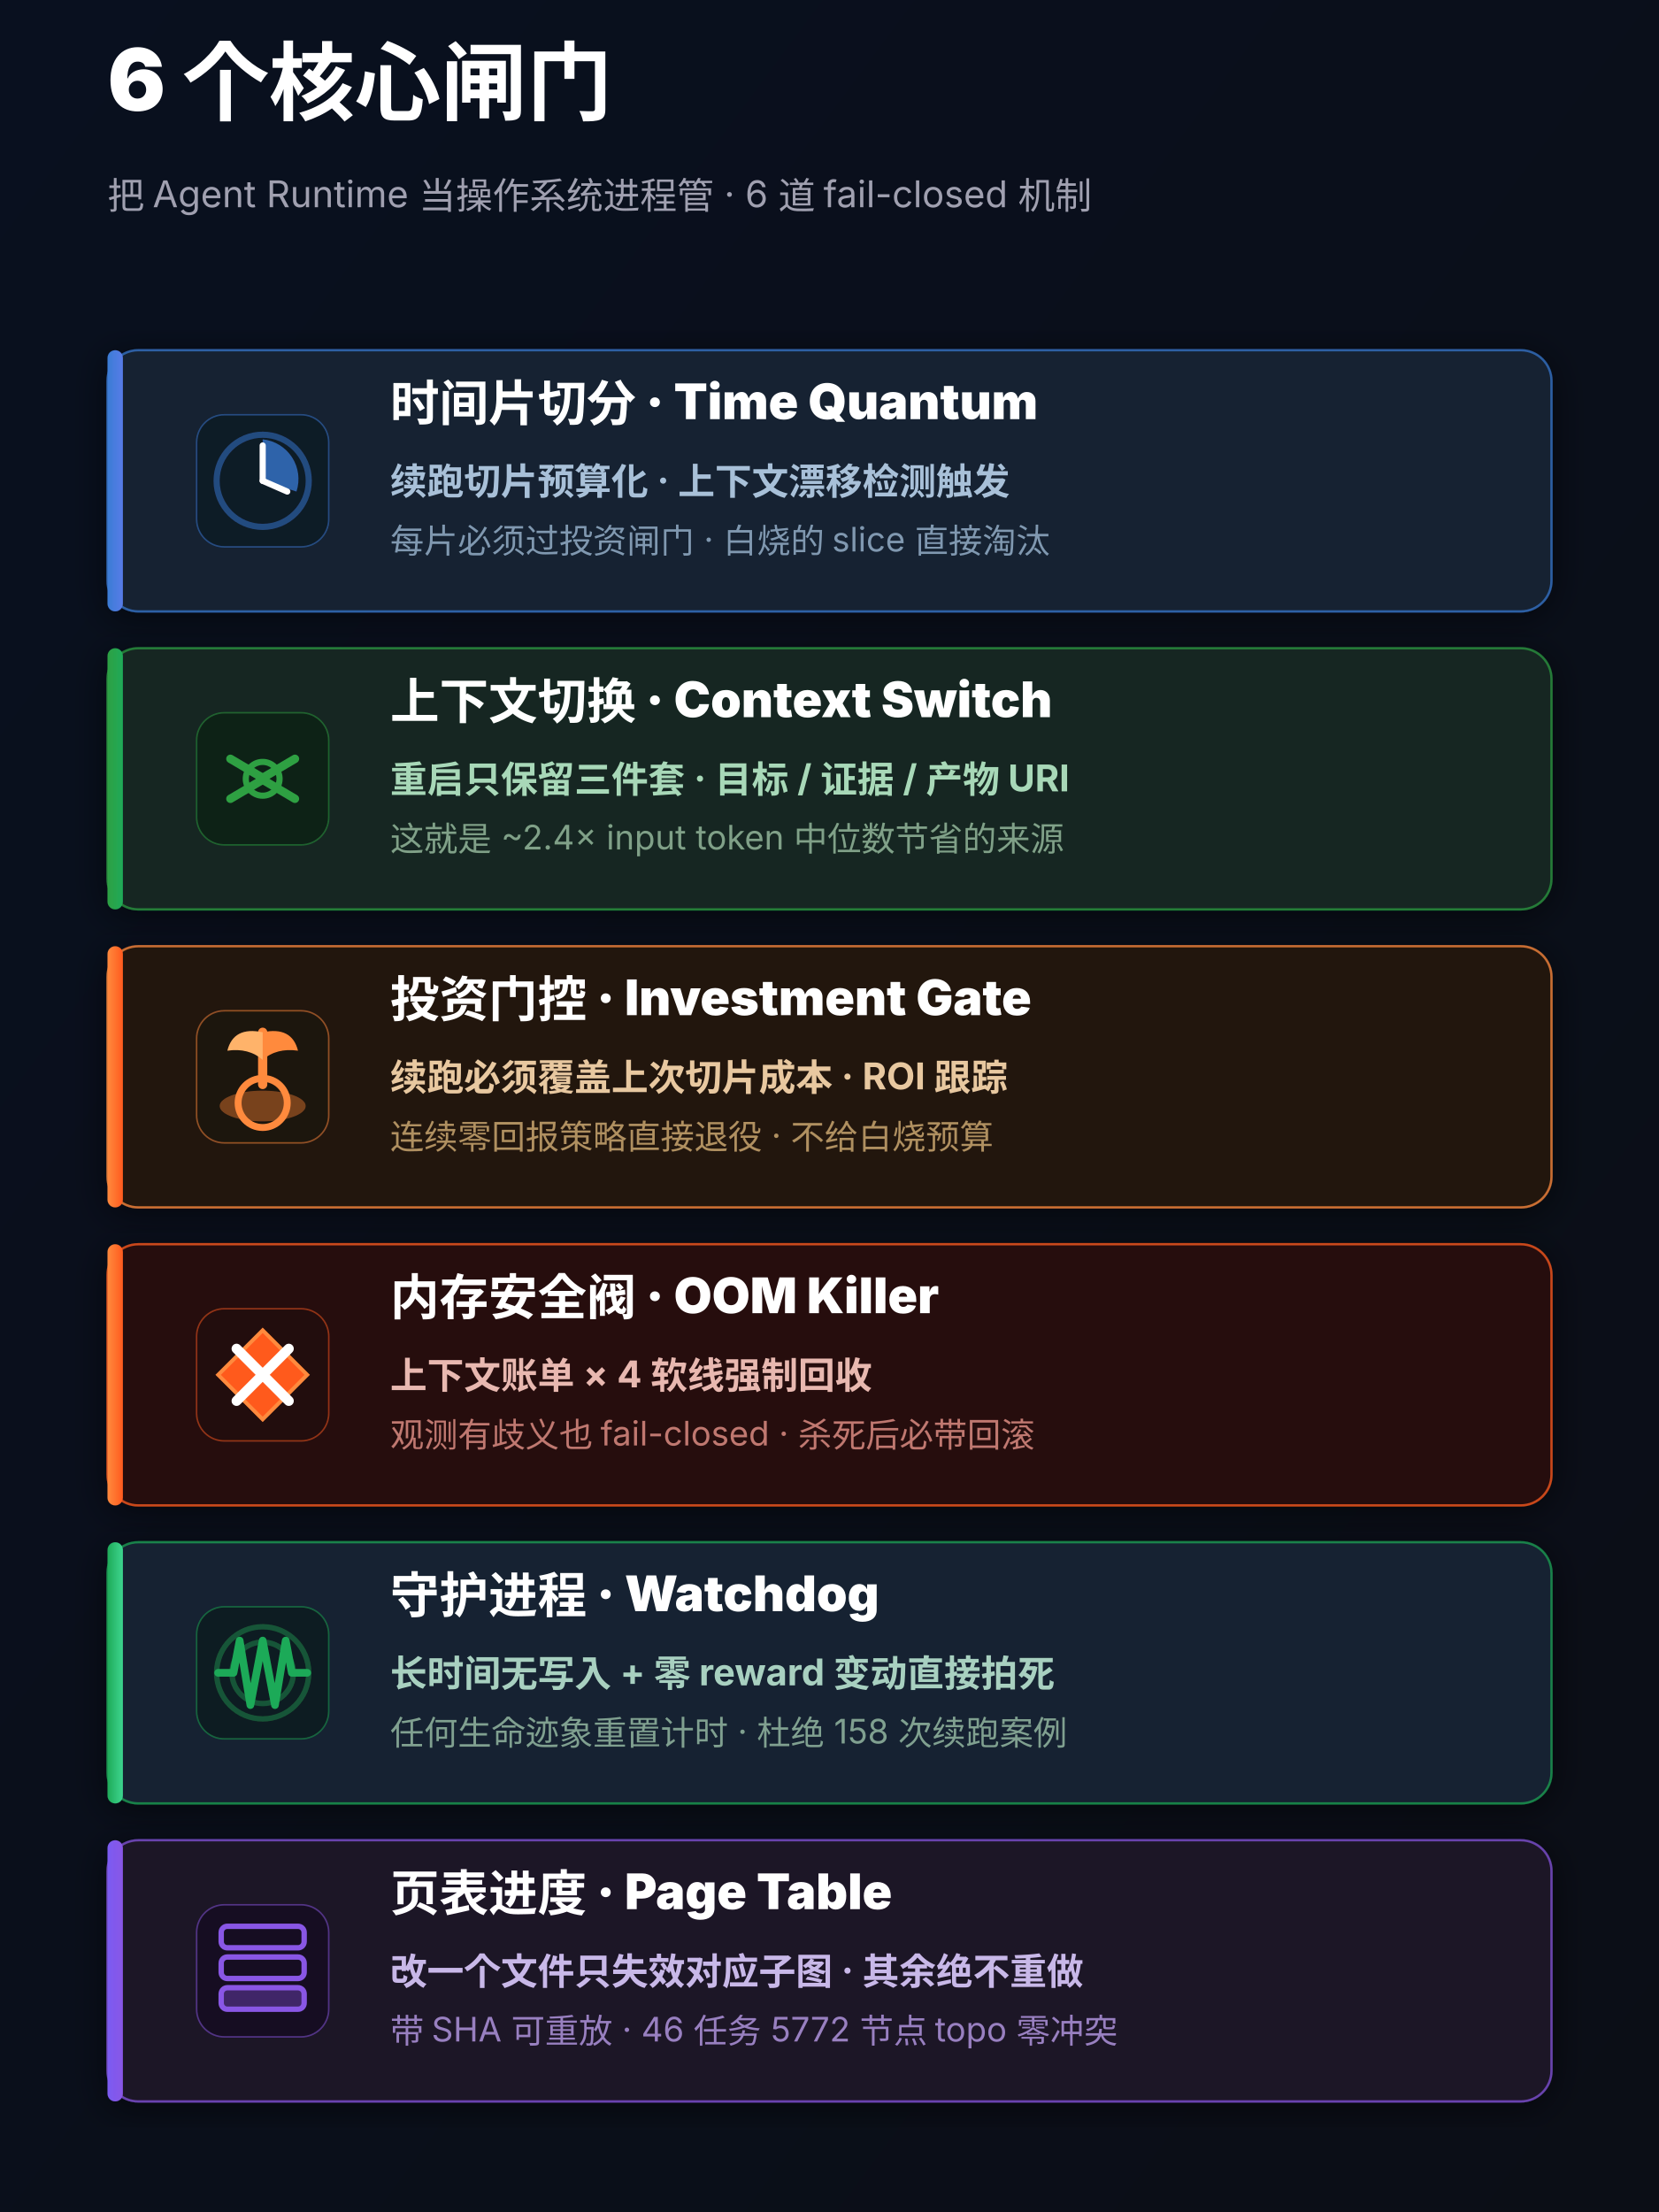
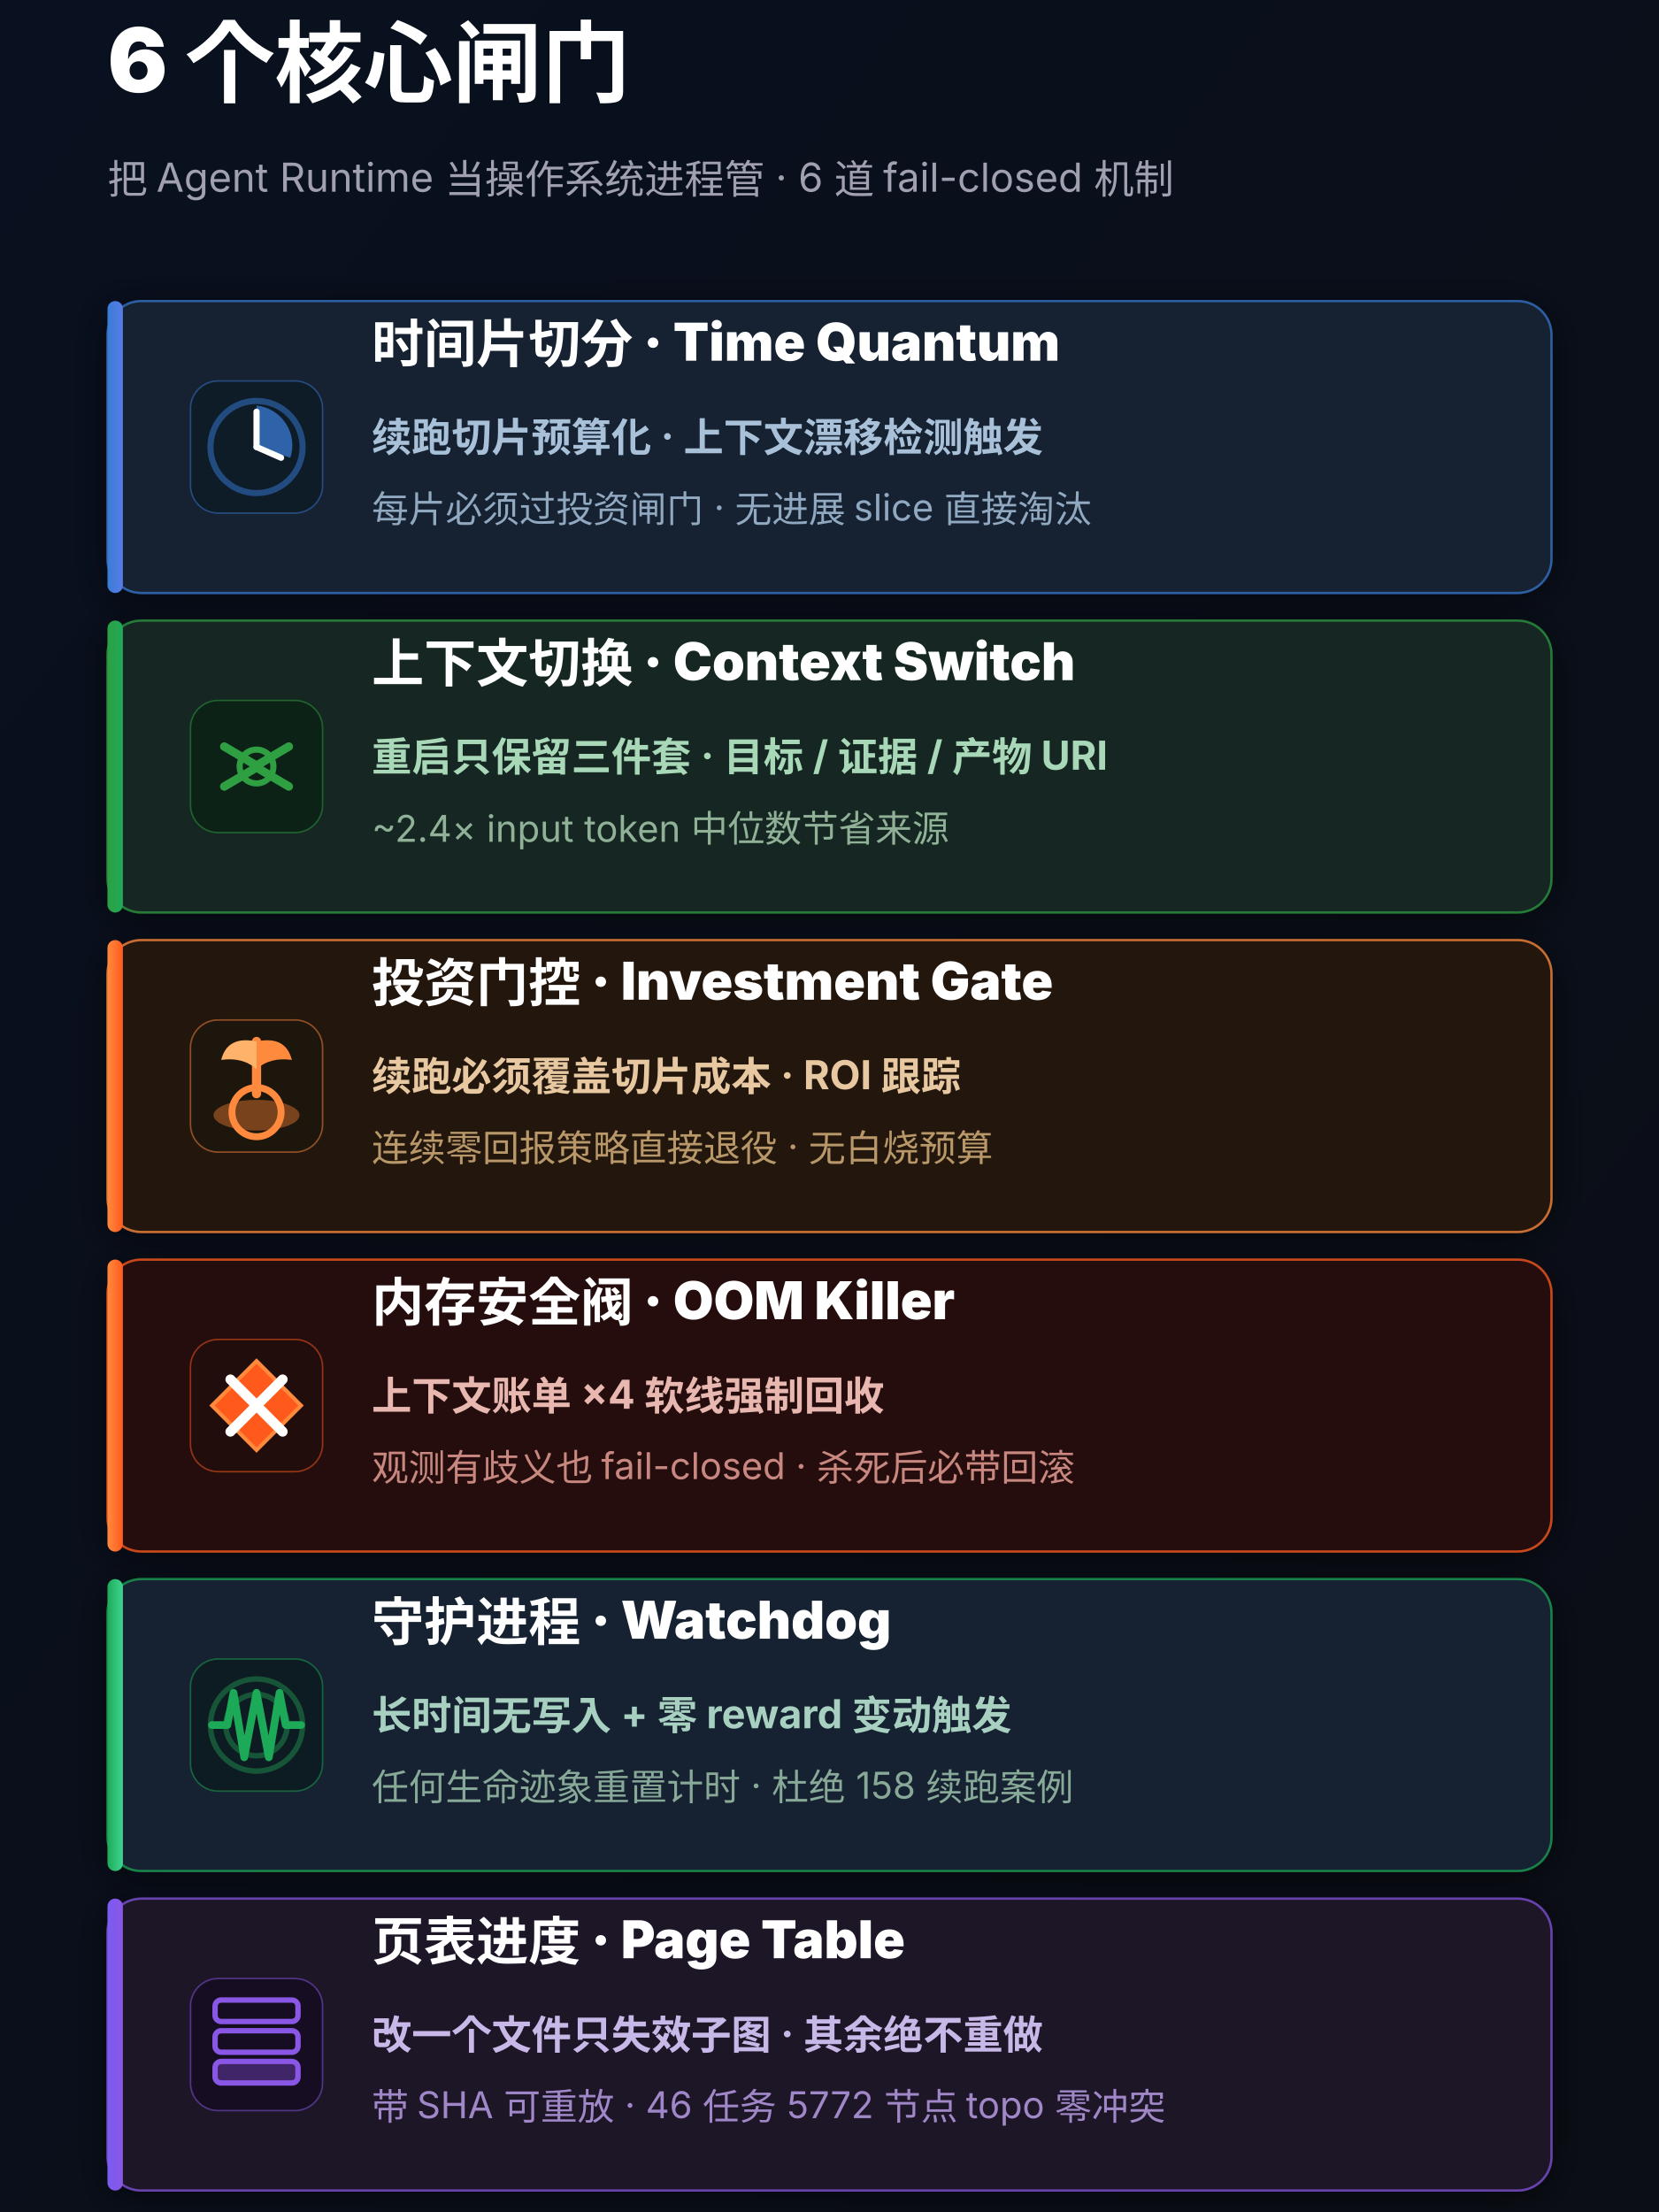
<svg xmlns="http://www.w3.org/2000/svg" viewBox="0 0 1080 1440" width="1080" height="1440">
  <defs>
    <linearGradient id="bg3" x1="0" y1="0" x2="1" y2="1">
      <stop offset="0%" stop-color="#09101f" />
      <stop offset="100%" stop-color="#0b0e16" />
    </linearGradient>
    <linearGradient id="g1" x1="0" y1="0" x2="1" y2="0">
      <stop offset="0%" stop-color="#3A7BD5" />
      <stop offset="100%" stop-color="#587BE8" />
    </linearGradient>
    <linearGradient id="g2" x1="0" y1="0" x2="1" y2="0">
      <stop offset="0%" stop-color="#2ea043" />
      <stop offset="100%" stop-color="#1FAA59" />
    </linearGradient>
    <linearGradient id="g3" x1="0" y1="0" x2="1" y2="0">
      <stop offset="0%" stop-color="#FF8A3D" />
      <stop offset="100%" stop-color="#FF5A1F" />
    </linearGradient>
    <linearGradient id="g5" x1="0" y1="0" x2="1" y2="0">
      <stop offset="0%" stop-color="#1FAA59" />
      <stop offset="100%" stop-color="#3DD68F" />
    </linearGradient>
    <linearGradient id="g6" x1="0" y1="0" x2="1" y2="0">
      <stop offset="0%" stop-color="#7B5BF2" />
      <stop offset="100%" stop-color="#8957e5" />
    </linearGradient>
    <filter id="s3">
      <feDropShadow dx="0" dy="4" stdDeviation="12" flood-color="#000" flood-opacity="0.55" />
    </filter>
  </defs>
  <rect width="1080" height="1440" fill="url(#bg3)" />
-   <g transform="translate(70, 72)">
-     <text font-family="Helvetica Neue, Inter, Arial Black, sans-serif" font-size="56" font-weight="900" fill="#FFFFFF">6 个核心闸门</text>
-     <text y="64" font-family="Helvetica Neue, Inter, Arial, sans-serif" font-size="24" fill="#a0a0b0">把 Agent Runtime 当操作系统进程管 · 6 道 fail-closed 机制</text>
+   <g transform="translate(70, 60)">
+     <text font-family="Helvetica Neue, Inter, Arial Black, sans-serif" font-size="58" font-weight="900" fill="#FFFFFF">6 个核心闸门</text>
+     <text y="66" font-family="Helvetica Neue, Inter, Arial, sans-serif" font-size="26" fill="#a0a0b0">把 Agent Runtime 当操作系统进程管 · 6 道 fail-closed 机制</text>
  </g>
-   <g transform="translate(70, 228)" filter="url(#s3)">
-     <rect width="940" height="170" rx="20" fill="#142130" stroke="#3A7BD5" stroke-opacity="0.7" stroke-width="1.5" />
-     <rect x="0" y="0" width="10" height="170" rx="5" fill="url(#g1)" />
-     <g transform="translate(58, 42)">
+   <g transform="translate(70, 196)" filter="url(#s3)">
+     <rect width="940" height="190" rx="22" fill="#142130" stroke="#3A7BD5" stroke-opacity="0.7" stroke-width="1.5" />
+     <rect x="0" y="0" width="10" height="190" rx="5" fill="url(#g1)" />
+     <g transform="translate(54, 52)">
      <rect width="86" height="86" rx="18" fill="#0f1a28" stroke="#3A7BD5" stroke-opacity="0.5" />
      <circle cx="43" cy="43" r="30" fill="none" stroke="#3A7BD5" stroke-width="4" opacity="0.5" />
      <path d="M 43 43 L 43 16 A 26 26 0 0 1 65 50 L 43 43 Z" fill="#3A7BD5" opacity="0.75" />
      <line x1="43" y1="43" x2="43" y2="20" stroke="#FFFFFF" stroke-width="4" stroke-linecap="round" />
      <line x1="43" y1="43" x2="59" y2="50" stroke="#FFFFFF" stroke-width="4" stroke-linecap="round" />
    </g>
-     <g transform="translate(184, 46)">
-       <text font-family="Helvetica Neue, Inter, Arial Black, sans-serif" font-size="32" font-weight="900" fill="#FFFFFF">时间片切分 · Time Quantum</text>
-       <text y="48" font-family="Helvetica Neue, Inter, Arial, sans-serif" font-size="24" font-weight="700" fill="#a8c0d8">续跑切片预算化 · 上下文漂移检测触发</text>
-       <text y="86" font-family="Helvetica Neue, Inter, Arial, sans-serif" font-size="22" fill="#8098b0">每片必须过投资闸门 · 白烧的 slice 直接淘汰</text>
+     <g transform="translate(172, 40)">
+       <text font-family="Helvetica Neue, Inter, Arial Black, sans-serif" font-size="34" font-weight="900" fill="#FFFFFF">时间片切分 · Time Quantum</text>
+       <text y="58" font-family="Helvetica Neue, Inter, Arial, sans-serif" font-size="26" font-weight="700" fill="#a8c0d8">续跑切片预算化 · 上下文漂移检测触发</text>
+       <text y="104" font-family="Helvetica Neue, Inter, Arial, sans-serif" font-size="24" fill="#90a8c0">每片必须过投资闸门 · 无进展 slice 直接淘汰</text>
    </g>
  </g>
-   <g transform="translate(70, 422)" filter="url(#s3)">
-     <rect width="940" height="170" rx="20" fill="#142820" stroke="#2ea043" stroke-opacity="0.7" stroke-width="1.5" />
-     <rect x="0" y="0" width="10" height="170" rx="5" fill="url(#g2)" />
-     <g transform="translate(58, 42)">
+   <g transform="translate(70, 404)" filter="url(#s3)">
+     <rect width="940" height="190" rx="22" fill="#142820" stroke="#2ea043" stroke-opacity="0.7" stroke-width="1.5" />
+     <rect x="0" y="0" width="10" height="190" rx="5" fill="url(#g2)" />
+     <g transform="translate(54, 52)">
      <rect width="86" height="86" rx="18" fill="#0f2018" stroke="#2ea043" stroke-opacity="0.5" />
      <path d="M 22 30 L 44 43 L 22 56" fill="none" stroke="#2ea043" stroke-width="5.5" stroke-linecap="round" stroke-linejoin="round" />
      <path d="M 64 30 L 42 43 L 64 56" fill="none" stroke="#2ea043" stroke-width="5.5" stroke-linecap="round" stroke-linejoin="round" />
      <circle cx="43" cy="43" r="11" fill="none" stroke="#2ea043" stroke-width="4" />
    </g>
-     <g transform="translate(184, 46)">
-       <text font-family="Helvetica Neue, Inter, Arial Black, sans-serif" font-size="32" font-weight="900" fill="#FFFFFF">上下文切换 · Context Switch</text>
-       <text y="48" font-family="Helvetica Neue, Inter, Arial, sans-serif" font-size="24" font-weight="700" fill="#a8d8b8">重启只保留三件套 · 目标 / 证据 / 产物 URI</text>
-       <text y="86" font-family="Helvetica Neue, Inter, Arial, sans-serif" font-size="22" fill="#80a088">这就是 ~2.4× input token 中位数节省的来源</text>
+     <g transform="translate(172, 40)">
+       <text font-family="Helvetica Neue, Inter, Arial Black, sans-serif" font-size="34" font-weight="900" fill="#FFFFFF">上下文切换 · Context Switch</text>
+       <text y="58" font-family="Helvetica Neue, Inter, Arial, sans-serif" font-size="26" font-weight="700" fill="#a8d8b8">重启只保留三件套 · 目标 / 证据 / 产物 URI</text>
+       <text y="104" font-family="Helvetica Neue, Inter, Arial, sans-serif" font-size="24" fill="#90b098">~2.4× input token 中位数节省来源</text>
    </g>
  </g>
-   <g transform="translate(70, 616)" filter="url(#s3)">
-     <rect width="940" height="170" rx="20" fill="#241810" stroke="#FF8A3D" stroke-opacity="0.75" stroke-width="1.5" />
-     <rect x="0" y="0" width="10" height="170" rx="5" fill="url(#g3)" />
-     <g transform="translate(58, 42)">
+   <g transform="translate(70, 612)" filter="url(#s3)">
+     <rect width="940" height="190" rx="22" fill="#241810" stroke="#FF8A3D" stroke-opacity="0.75" stroke-width="1.5" />
+     <rect x="0" y="0" width="10" height="190" rx="5" fill="url(#g3)" />
+     <g transform="translate(54, 52)">
      <rect width="86" height="86" rx="18" fill="#1e140c" stroke="#FF8A3D" stroke-opacity="0.5" />
      <ellipse cx="43" cy="62" rx="28" ry="10" fill="#FF8A3D" opacity="0.4" />
      <circle cx="43" cy="60" r="16" fill="none" stroke="#FF8A3D" stroke-width="4.5" />
      <path d="M 43 48 L 43 14" stroke="#FF8A3D" stroke-width="6" stroke-linecap="round" />
      <path d="M 43 14 Q 62 10 66 26 Q 52 24 43 32 Z" fill="#FF8A3D" />
      <path d="M 43 14 Q 24 10 20 26 Q 34 24 43 32 Z" fill="#FFB36B" />
    </g>
-     <g transform="translate(184, 46)">
-       <text font-family="Helvetica Neue, Inter, Arial Black, sans-serif" font-size="32" font-weight="900" fill="#FFFFFF">投资门控 · Investment Gate</text>
-       <text y="48" font-family="Helvetica Neue, Inter, Arial, sans-serif" font-size="24" font-weight="700" fill="#e8c8a0">续跑必须覆盖上次切片成本 · ROI 跟踪</text>
-       <text y="86" font-family="Helvetica Neue, Inter, Arial, sans-serif" font-size="22" fill="#b09060">连续零回报策略直接退役 · 不给白烧预算</text>
+     <g transform="translate(172, 40)">
+       <text font-family="Helvetica Neue, Inter, Arial Black, sans-serif" font-size="34" font-weight="900" fill="#FFFFFF">投资门控 · Investment Gate</text>
+       <text y="58" font-family="Helvetica Neue, Inter, Arial, sans-serif" font-size="26" font-weight="700" fill="#e8c8a0">续跑必须覆盖切片成本 · ROI 跟踪</text>
+       <text y="104" font-family="Helvetica Neue, Inter, Arial, sans-serif" font-size="24" fill="#b89868">连续零回报策略直接退役 · 无白烧预算</text>
    </g>
  </g>
-   <g transform="translate(70, 810)" filter="url(#s3)">
-     <rect width="940" height="170" rx="20" fill="#281010" stroke="#FF5A1F" stroke-opacity="0.75" stroke-width="1.5" />
-     <rect x="0" y="0" width="10" height="170" rx="5" fill="url(#g3)" />
-     <g transform="translate(58, 42)">
+   <g transform="translate(70, 820)" filter="url(#s3)">
+     <rect width="940" height="190" rx="22" fill="#281010" stroke="#FF5A1F" stroke-opacity="0.75" stroke-width="1.5" />
+     <rect x="0" y="0" width="10" height="190" rx="5" fill="url(#g3)" />
+     <g transform="translate(54, 52)">
      <rect width="86" height="86" rx="18" fill="#200a0a" stroke="#FF5A1F" stroke-opacity="0.5" />
      <polygon points="43,14 72,43 43,72 14,43" fill="#FF5A1F" stroke="#FF8A3D" stroke-width="2.5" />
      <line x1="26" y1="26" x2="60" y2="60" stroke="#FFFFFF" stroke-width="6.5" stroke-linecap="round" />
      <line x1="60" y1="26" x2="26" y2="60" stroke="#FFFFFF" stroke-width="6.5" stroke-linecap="round" />
    </g>
-     <g transform="translate(184, 46)">
-       <text font-family="Helvetica Neue, Inter, Arial Black, sans-serif" font-size="32" font-weight="900" fill="#FFFFFF">内存安全阀 · OOM Killer</text>
-       <text y="48" font-family="Helvetica Neue, Inter, Arial, sans-serif" font-size="24" font-weight="700" fill="#e8b8b0">上下文账单 × 4 软线强制回收</text>
-       <text y="86" font-family="Helvetica Neue, Inter, Arial, sans-serif" font-size="22" fill="#c07870">观测有歧义也 fail-closed · 杀死后必带回滚</text>
+     <g transform="translate(172, 40)">
+       <text font-family="Helvetica Neue, Inter, Arial Black, sans-serif" font-size="34" font-weight="900" fill="#FFFFFF">内存安全阀 · OOM Killer</text>
+       <text y="58" font-family="Helvetica Neue, Inter, Arial, sans-serif" font-size="26" font-weight="700" fill="#e8b8b0">上下文账单 ×4 软线强制回收</text>
+       <text y="104" font-family="Helvetica Neue, Inter, Arial, sans-serif" font-size="24" fill="#c88880">观测有歧义也 fail-closed · 杀死后必带回滚</text>
    </g>
  </g>
-   <g transform="translate(70, 1004)" filter="url(#s3)">
-     <rect width="940" height="170" rx="20" fill="#142230" stroke="#1FAA59" stroke-opacity="0.7" stroke-width="1.5" />
-     <rect x="0" y="0" width="10" height="170" rx="5" fill="url(#g5)" />
-     <g transform="translate(58, 42)">
+   <g transform="translate(70, 1028)" filter="url(#s3)">
+     <rect width="940" height="190" rx="22" fill="#142230" stroke="#1FAA59" stroke-opacity="0.7" stroke-width="1.5" />
+     <rect x="0" y="0" width="10" height="190" rx="5" fill="url(#g5)" />
+     <g transform="translate(54, 52)">
      <rect width="86" height="86" rx="18" fill="#0f1d20" stroke="#1FAA59" stroke-opacity="0.5" />
      <circle cx="43" cy="43" r="30" fill="none" stroke="#1FAA59" stroke-width="3.5" opacity="0.4" />
      <circle cx="43" cy="43" r="20" fill="none" stroke="#1FAA59" stroke-width="3.5" opacity="0.4" />
      <polyline points="14,43 24,43 28,22 35,64 43,22 51,64 58,22 62,43 72,43" fill="none" stroke="#1FAA59" stroke-width="5" stroke-linecap="round" stroke-linejoin="round" />
    </g>
-     <g transform="translate(184, 46)">
-       <text font-family="Helvetica Neue, Inter, Arial Black, sans-serif" font-size="32" font-weight="900" fill="#FFFFFF">守护进程 · Watchdog</text>
-       <text y="48" font-family="Helvetica Neue, Inter, Arial, sans-serif" font-size="24" font-weight="700" fill="#a8d0c0">长时间无写入 + 零 reward 变动直接拍死</text>
-       <text y="86" font-family="Helvetica Neue, Inter, Arial, sans-serif" font-size="22" fill="#80a090">任何生命迹象重置计时 · 杜绝 158 次续跑案例</text>
+     <g transform="translate(172, 40)">
+       <text font-family="Helvetica Neue, Inter, Arial Black, sans-serif" font-size="34" font-weight="900" fill="#FFFFFF">守护进程 · Watchdog</text>
+       <text y="58" font-family="Helvetica Neue, Inter, Arial, sans-serif" font-size="26" font-weight="700" fill="#a8d0c0">长时间无写入 + 零 reward 变动触发</text>
+       <text y="104" font-family="Helvetica Neue, Inter, Arial, sans-serif" font-size="24" fill="#88a898">任何生命迹象重置计时 · 杜绝 158 续跑案例</text>
    </g>
  </g>
-   <g transform="translate(70, 1198)" filter="url(#s3)">
-     <rect width="940" height="170" rx="20" fill="#1e1428" stroke="#8957e5" stroke-opacity="0.7" stroke-width="1.5" />
-     <rect x="0" y="0" width="10" height="170" rx="5" fill="url(#g6)" />
-     <g transform="translate(58, 42)">
+   <g transform="translate(70, 1236)" filter="url(#s3)">
+     <rect width="940" height="190" rx="22" fill="#1e1428" stroke="#8957e5" stroke-opacity="0.7" stroke-width="1.5" />
+     <rect x="0" y="0" width="10" height="190" rx="5" fill="url(#g6)" />
+     <g transform="translate(54, 52)">
      <rect width="86" height="86" rx="18" fill="#181024" stroke="#8957e5" stroke-opacity="0.5" />
      <rect x="16" y="14" width="54" height="14" rx="4" fill="none" stroke="#8957e5" stroke-width="3.5" />
      <rect x="16" y="34" width="54" height="14" rx="4" fill="none" stroke="#8957e5" stroke-width="3.5" />
      <rect x="16" y="54" width="54" height="14" rx="4" fill="#8957e5" fill-opacity="0.35" stroke="#8957e5" stroke-width="3.5" />
    </g>
-     <g transform="translate(184, 46)">
-       <text font-family="Helvetica Neue, Inter, Arial Black, sans-serif" font-size="32" font-weight="900" fill="#FFFFFF">页表进度 · Page Table</text>
-       <text y="48" font-family="Helvetica Neue, Inter, Arial, sans-serif" font-size="24" font-weight="700" fill="#c8b8e8">改一个文件只失效对应子图 · 其余绝不重做</text>
-       <text y="86" font-family="Helvetica Neue, Inter, Arial, sans-serif" font-size="22" fill="#9880c0">带 SHA 可重放 · 46 任务 5772 节点 topo 零冲突</text>
+     <g transform="translate(172, 40)">
+       <text font-family="Helvetica Neue, Inter, Arial Black, sans-serif" font-size="34" font-weight="900" fill="#FFFFFF">页表进度 · Page Table</text>
+       <text y="58" font-family="Helvetica Neue, Inter, Arial, sans-serif" font-size="26" font-weight="700" fill="#c8b8e8">改一个文件只失效子图 · 其余绝不重做</text>
+       <text y="104" font-family="Helvetica Neue, Inter, Arial, sans-serif" font-size="24" fill="#a088c8">带 SHA 可重放 · 46 任务 5772 节点 topo 零冲突</text>
    </g>
  </g>
</svg>
